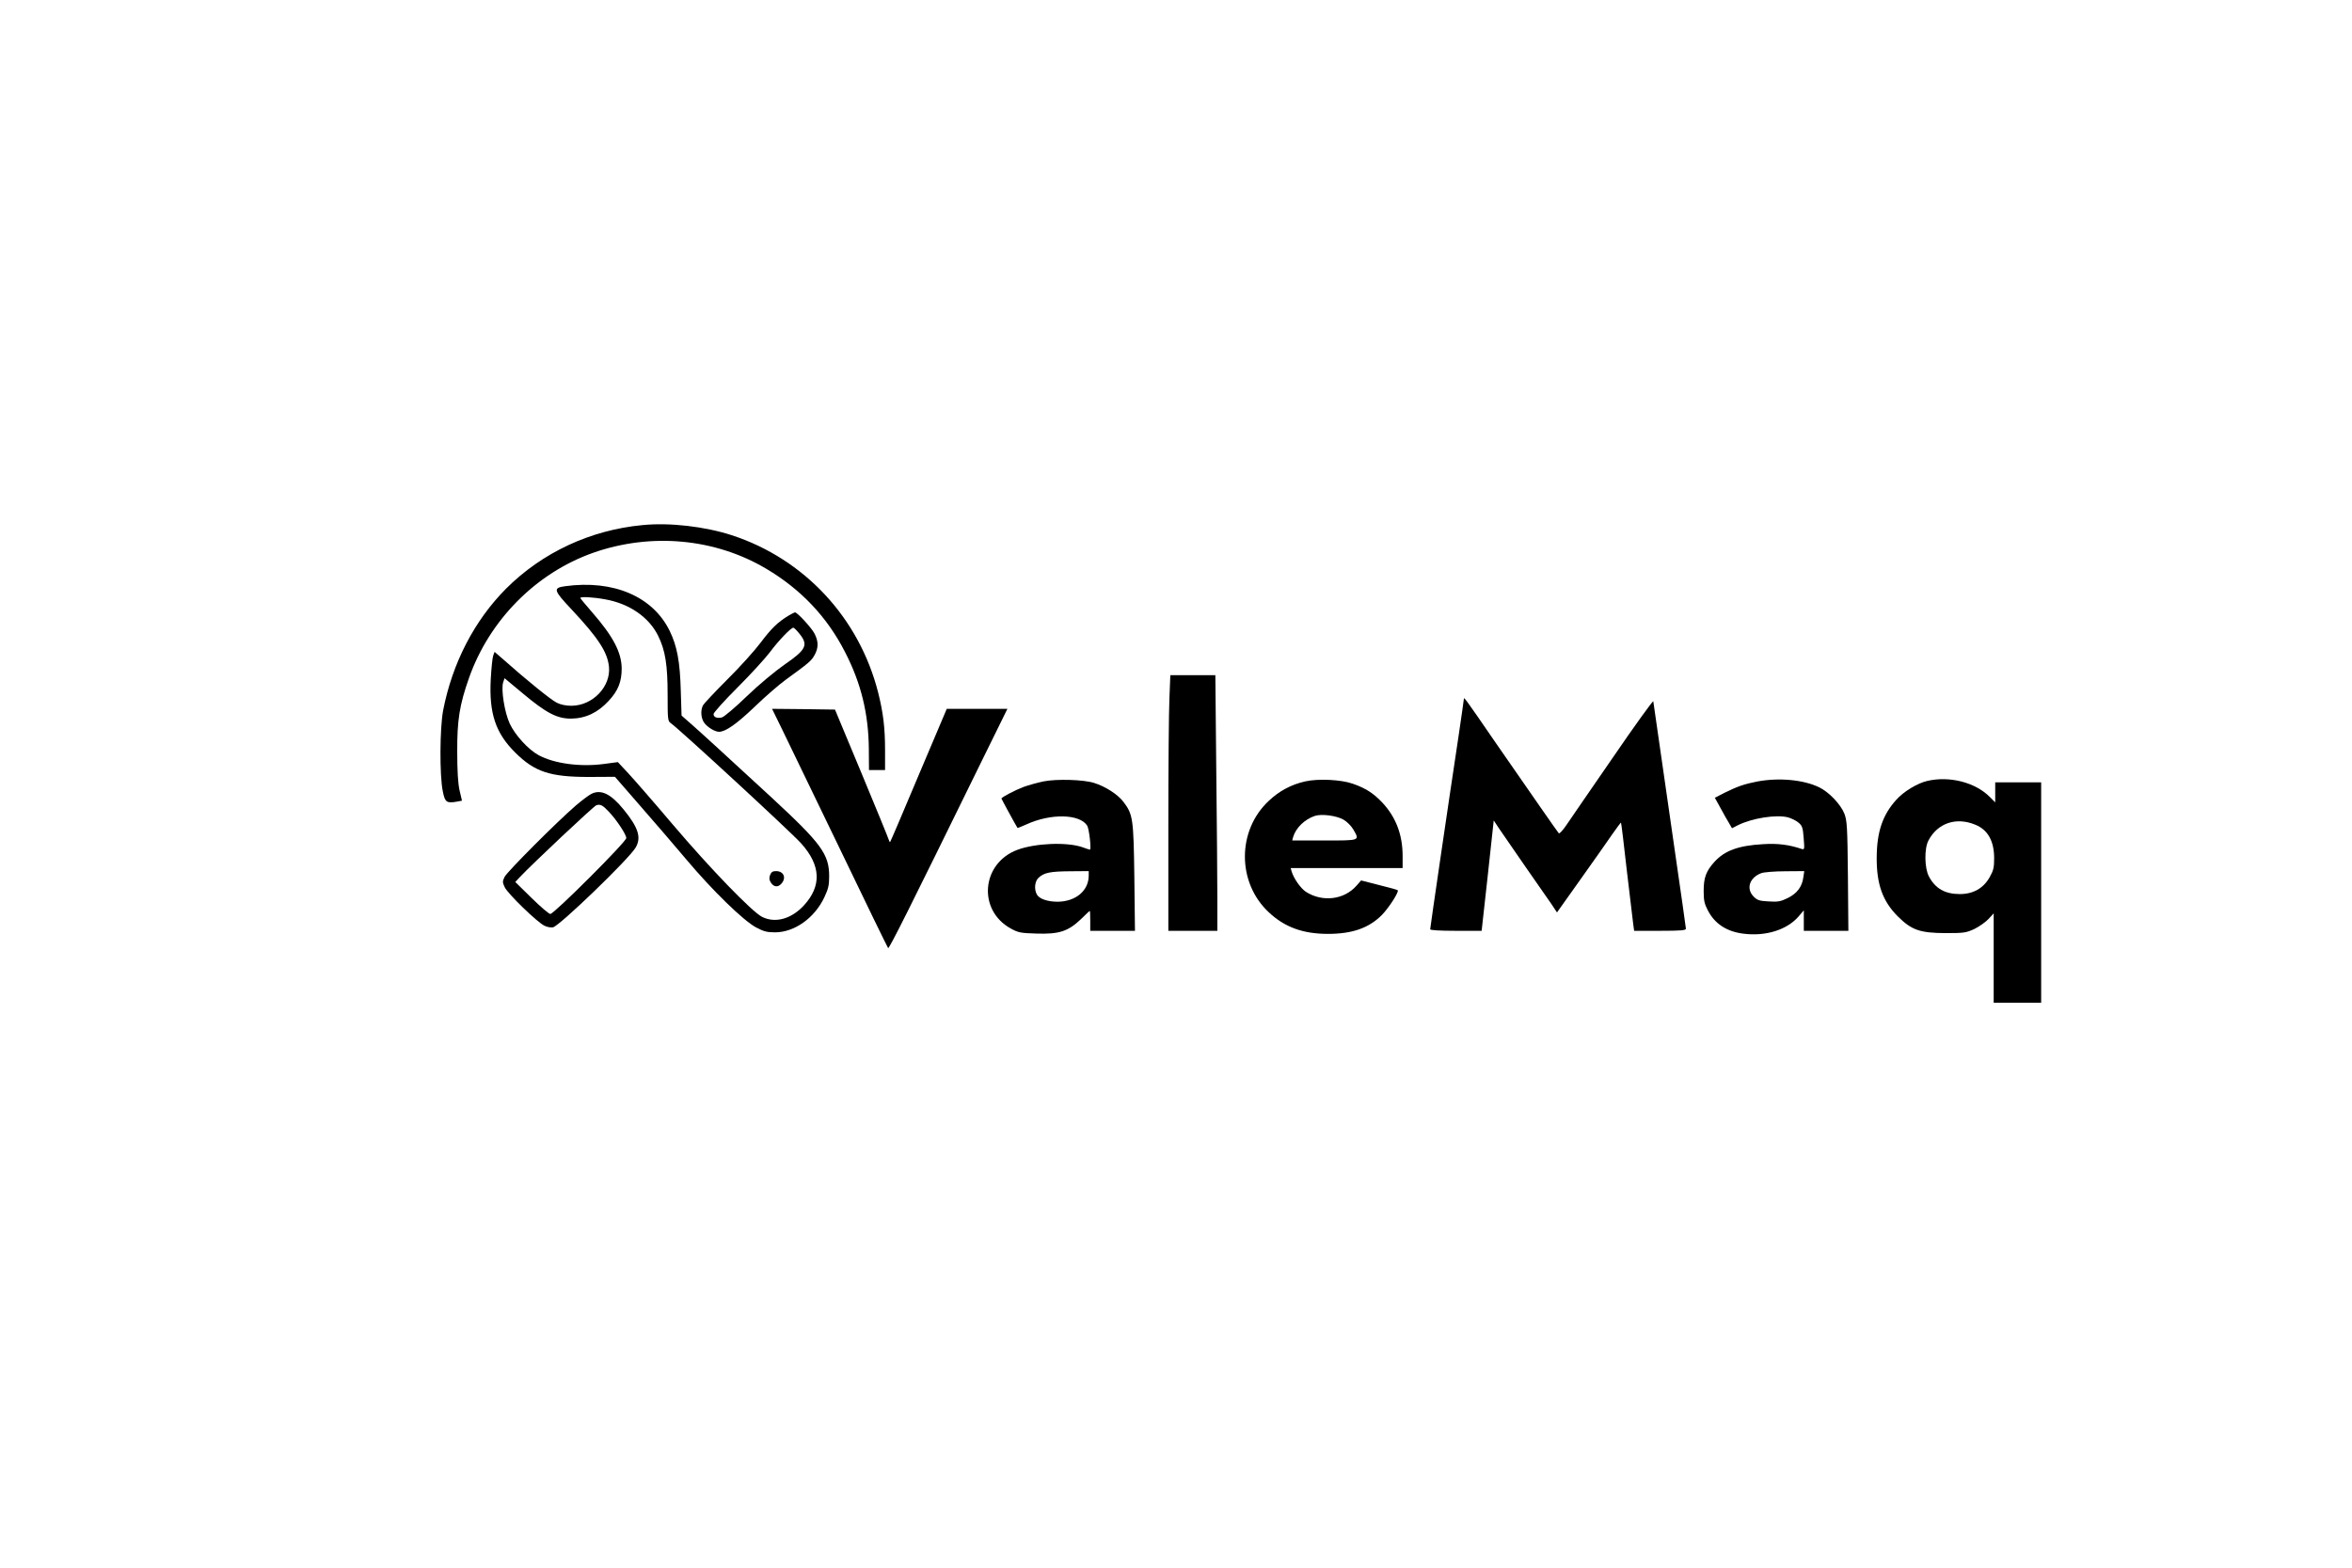
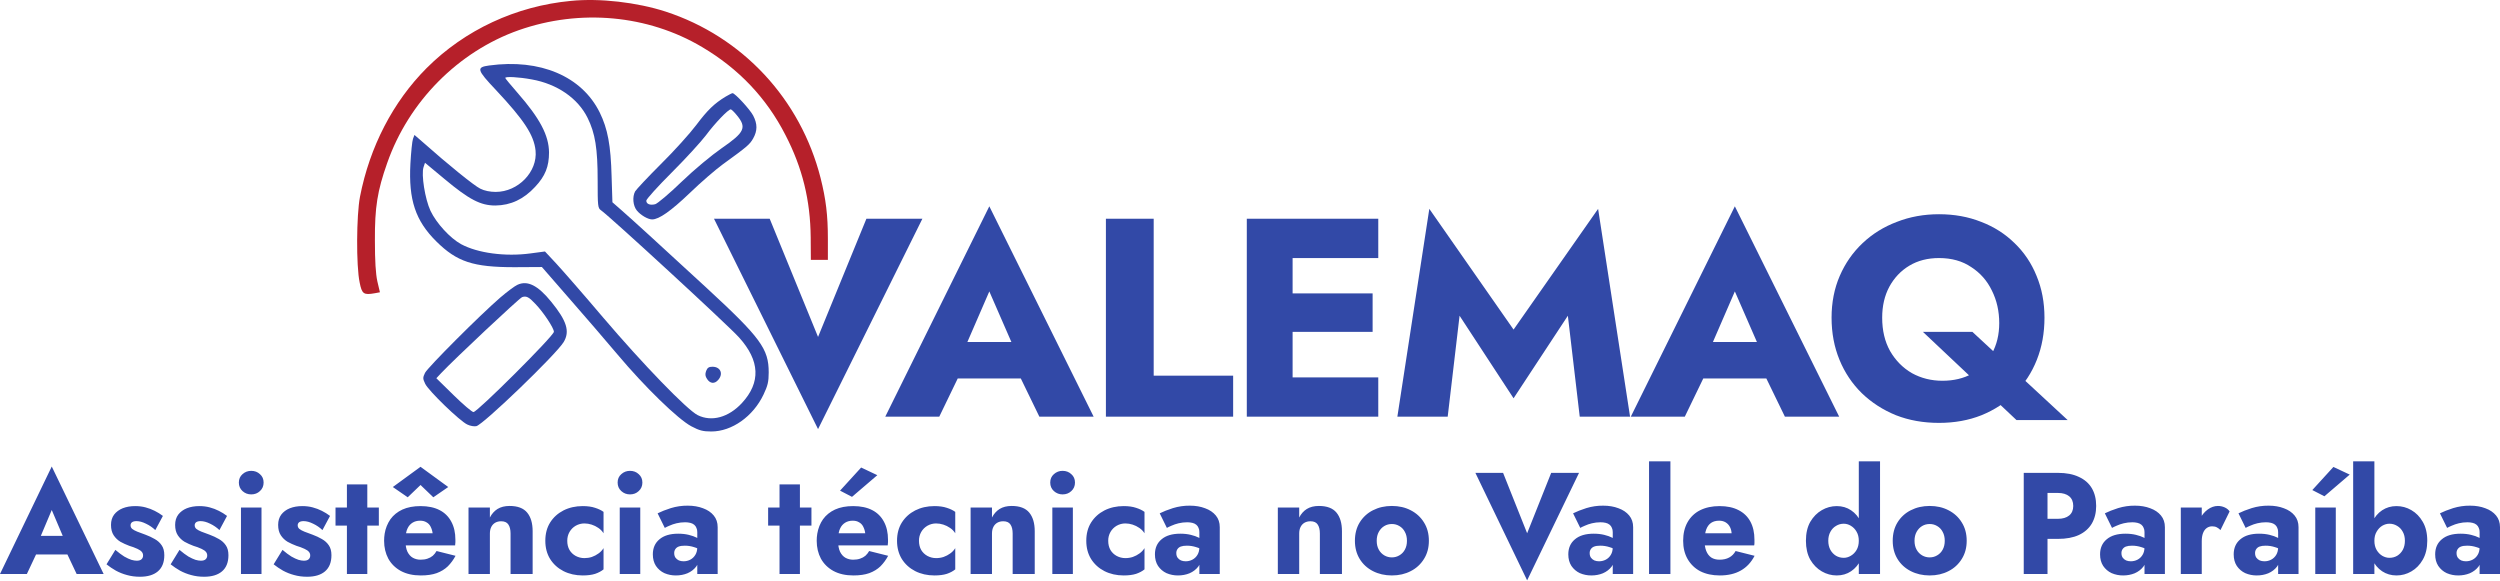
- <svg xmlns="http://www.w3.org/2000/svg" version="1.0" width="1536pt" height="1024pt" viewBox="0 0 1536 1024" preserveAspectRatio="xMidYMid meet">
-   <g transform="translate(0,1024) scale(0.1,-0.1)" fill="#000000" stroke="none">
-     <path d="M4195 6810 c-339 -32 -654 -179 -890 -415 -207 -208 -351 -486 -411 -795 -22 -115 -24 -426 -2 -530 14 -71 25 -78 93 -66 l32 6 -16 68 c-10 46 -15 124 -15 252 -1 205 15 306 76 479 133 380 438 688 811 820 378 133 796 95 1131 -104 226 -134 397 -314 514 -543 105 -203 154 -403 156 -634 l1 -138 53 0 52 0 0 129 c0 148 -12 245 -45 377 -124 488 -482 873 -956 1028 -176 57 -406 84 -584 66z" />
-     <path d="M3691 6411 c-81 -11 -77 -26 42 -152 174 -186 234 -278 244 -374 13 -130 -107 -255 -246 -255 -34 0 -70 7 -95 20 -36 17 -199 149 -353 286 l-53 46 -9 -24 c-5 -13 -12 -82 -16 -153 -12 -224 31 -353 160 -481 127 -126 227 -159 481 -159 l170 1 166 -191 c91 -104 227 -262 301 -350 167 -199 372 -399 455 -443 49 -26 71 -32 123 -32 127 0 258 93 322 228 26 55 32 79 32 137 0 146 -50 214 -382 521 -311 287 -449 413 -525 480 l-57 50 -5 159 c-5 193 -24 295 -73 395 -110 224 -367 334 -682 291z m262 -86 c157 -28 285 -116 345 -238 47 -95 62 -190 62 -386 0 -158 1 -171 20 -184 56 -39 787 -713 852 -786 129 -143 135 -278 18 -405 -82 -89 -187 -118 -273 -75 -66 33 -340 317 -584 604 -121 143 -252 293 -289 333 l-69 74 -90 -12 c-155 -21 -325 2 -427 57 -68 37 -153 130 -189 206 -34 73 -58 225 -43 270 l9 27 120 -100 c153 -128 223 -164 314 -164 95 1 175 39 245 115 63 67 86 126 86 213 -1 105 -56 210 -195 369 -41 47 -75 88 -75 91 0 10 82 6 163 -9z" />
-     <path d="M5029 4524 c-7 -20 -6 -32 6 -50 19 -29 46 -31 68 -6 34 38 15 82 -35 82 -22 0 -31 -6 -39 -26z" />
-     <path d="M5150 6219 c-71 -43 -113 -84 -182 -176 -39 -52 -137 -161 -218 -241 -81 -81 -152 -157 -159 -169 -18 -34 -13 -88 10 -117 23 -29 69 -56 95 -56 42 0 115 51 233 164 69 67 160 145 201 175 153 111 168 124 189 161 27 48 27 90 0 142 -20 38 -112 138 -127 138 -4 0 -23 -10 -42 -21z m68 -115 c63 -76 49 -106 -93 -204 -63 -44 -167 -130 -247 -207 -75 -73 -149 -135 -163 -139 -32 -8 -55 1 -55 22 0 9 70 87 156 173 86 86 181 190 212 231 54 73 137 160 153 160 4 0 21 -16 37 -36z" />
-     <path d="M7637 5678 c-4 -83 -7 -459 -7 -835 l0 -683 160 0 160 0 0 213 c0 116 -3 492 -7 835 l-6 622 -147 0 -147 0 -6 -152z" />
-     <path d="M9560 5675 c0 -6 -16 -116 -35 -245 -68 -449 -185 -1250 -185 -1260 0 -6 60 -10 168 -10 l168 0 40 361 39 360 35 -53 c20 -29 97 -141 171 -248 75 -107 152 -219 172 -247 l35 -53 155 218 c85 119 178 252 207 294 30 43 55 76 56 75 2 -1 19 -142 38 -312 20 -171 39 -329 42 -352 l6 -43 169 0 c137 0 169 3 169 14 0 7 -34 245 -75 527 -41 283 -88 611 -105 729 -17 118 -32 221 -33 229 -1 8 -121 -158 -266 -370 -146 -211 -282 -410 -304 -442 -22 -32 -43 -54 -47 -50 -10 11 -184 262 -410 588 -204 297 -210 304 -210 290z" />
-     <path d="M5109 5473 c37 -76 206 -426 376 -778 169 -352 311 -643 315 -648 6 -7 144 268 596 1191 l183 372 -198 0 -198 0 -183 -432 c-100 -238 -184 -435 -187 -438 -2 -2 -6 5 -9 15 -3 11 -83 207 -178 435 l-173 415 -205 3 -206 2 67 -137z" />
-     <path d="M6815 5136 c-38 -8 -97 -24 -130 -36 -58 -22 -145 -68 -145 -76 0 -3 97 -181 105 -192 1 -1 27 9 58 23 159 73 348 69 397 -8 13 -21 28 -157 18 -157 -3 0 -25 7 -49 16 -100 35 -306 27 -425 -17 -235 -88 -261 -394 -43 -514 49 -27 64 -30 169 -33 147 -5 206 15 289 94 30 30 56 54 58 54 2 0 3 -29 3 -65 l0 -65 146 0 146 0 -4 348 c-5 385 -9 412 -71 494 -37 49 -118 101 -192 124 -69 22 -244 27 -330 10z m295 -615 c0 -99 -85 -170 -203 -171 -66 0 -121 19 -136 48 -19 35 -13 87 12 109 36 33 75 41 205 42 l122 1 0 -29z" />
-     <path d="M8524 5136 c-93 -21 -169 -62 -238 -127 -208 -194 -208 -534 0 -728 103 -97 223 -141 386 -141 159 0 268 38 353 124 46 47 113 152 103 161 -2 3 -57 18 -122 34 l-117 30 -31 -35 c-81 -92 -223 -108 -330 -39 -35 24 -78 85 -93 133 l-6 22 365 0 366 0 0 78 c0 140 -44 255 -133 350 -59 62 -108 93 -193 123 -77 27 -226 34 -310 15z m250 -250 c23 -13 51 -42 64 -64 42 -74 48 -72 -189 -72 l-210 0 6 23 c18 60 76 116 143 138 45 14 141 1 186 -25z" />
-     <path d="M11475 5135 c-83 -16 -129 -32 -214 -74 l-62 -32 37 -67 c20 -37 45 -82 56 -99 l19 -33 37 19 c93 47 253 72 329 52 24 -7 55 -22 69 -35 24 -20 28 -33 33 -100 6 -74 6 -77 -14 -71 -83 28 -157 37 -250 31 -162 -9 -252 -42 -319 -116 -54 -60 -70 -102 -70 -190 0 -62 5 -84 27 -126 45 -88 124 -140 235 -153 145 -18 283 26 358 113 l34 40 0 -67 0 -67 146 0 145 0 -3 358 c-3 326 -6 361 -23 407 -24 61 -102 143 -166 173 -102 49 -262 64 -404 37z m302 -625 c-8 -62 -41 -106 -102 -136 -47 -23 -65 -26 -125 -22 -60 3 -74 8 -97 31 -52 52 -28 125 50 154 17 6 88 12 156 12 l124 1 -6 -40z" />
-     <path d="M12586 5139 c-65 -15 -155 -70 -202 -123 -89 -98 -127 -209 -128 -376 -1 -175 38 -286 138 -386 90 -89 143 -108 311 -109 121 0 134 2 189 27 32 16 73 45 92 65 l34 37 0 -292 0 -292 155 0 155 0 0 720 0 720 -150 0 -150 0 0 -65 0 -66 -35 35 c-95 96 -264 139 -409 105z m314 -286 c82 -33 123 -107 123 -219 0 -61 -4 -79 -30 -125 -40 -71 -107 -109 -194 -109 -97 0 -160 36 -202 115 -29 54 -31 183 -3 235 60 114 181 155 306 103z" />
-     <path d="M3865 5056 c-16 -7 -64 -43 -105 -78 -126 -109 -447 -431 -465 -466 -14 -30 -14 -35 1 -67 19 -42 214 -231 260 -252 18 -9 43 -13 56 -10 45 12 490 441 538 519 40 66 20 131 -77 250 -82 101 -146 133 -208 104z m111 -118 c50 -52 114 -149 114 -172 0 -25 -472 -496 -496 -496 -9 0 -64 47 -122 104 l-107 105 30 32 c83 88 481 462 499 469 26 9 42 1 82 -42z" />
-   </g>
+ <svg xmlns="http://www.w3.org/2000/svg" width="336" height="78" viewBox="0 0 336 78" fill="none">
+   <path d="M3.497 74.524L3.723 72.019H10.282L10.49 74.524H3.497ZM6.955 68.544L5.103 72.932L5.254 73.65L3.61 77.146H0L6.955 62.699L13.93 77.146H10.301L8.713 73.786L8.827 72.951L6.955 68.544ZM15.505 73.903C15.947 74.279 16.343 74.576 16.696 74.796C17.062 75.003 17.383 75.152 17.66 75.243C17.938 75.32 18.177 75.359 18.378 75.359C18.668 75.359 18.883 75.294 19.021 75.165C19.089 75.102 19.143 75.023 19.179 74.936C19.215 74.849 19.232 74.755 19.229 74.66C19.234 74.482 19.174 74.308 19.059 74.175C18.945 74.032 18.75 73.896 18.473 73.767C18.118 73.603 17.751 73.467 17.376 73.359C16.961 73.204 16.564 73.022 16.186 72.816C15.823 72.598 15.513 72.299 15.278 71.942C15.039 71.58 14.919 71.114 14.919 70.544C14.919 70 15.058 69.541 15.335 69.165C15.625 68.789 16.01 68.505 16.488 68.311C16.98 68.117 17.541 68.019 18.17 68.019C18.675 68.019 19.141 68.078 19.569 68.194C20.01 68.311 20.419 68.466 20.797 68.66C21.189 68.854 21.553 69.081 21.894 69.34L20.873 71.243C20.505 70.891 20.083 70.603 19.626 70.388C19.16 70.155 18.732 70.039 18.34 70.039C18.076 70.039 17.875 70.09 17.735 70.194C17.675 70.242 17.626 70.304 17.593 70.375C17.561 70.446 17.544 70.523 17.547 70.602C17.547 70.796 17.622 70.958 17.773 71.087C17.938 71.216 18.165 71.34 18.454 71.456C18.756 71.56 19.122 71.696 19.55 71.864C20.004 72.032 20.419 72.226 20.797 72.447C21.189 72.667 21.497 72.945 21.724 73.282C21.964 73.618 22.083 74.065 22.083 74.621C22.083 75.58 21.794 76.304 21.213 76.796C20.646 77.275 19.847 77.515 18.813 77.515C18.183 77.515 17.598 77.437 17.055 77.282C16.544 77.146 16.049 76.951 15.581 76.699C15.127 76.44 14.706 76.155 14.315 75.845L15.505 73.903ZM24.125 73.903C24.566 74.279 24.963 74.576 25.316 74.796C25.681 75.003 26.003 75.152 26.28 75.243C26.558 75.32 26.797 75.359 26.998 75.359C27.288 75.359 27.503 75.294 27.64 75.165C27.709 75.102 27.763 75.023 27.799 74.936C27.835 74.849 27.852 74.755 27.848 74.66C27.854 74.482 27.793 74.308 27.678 74.175C27.565 74.032 27.37 73.896 27.092 73.767C26.737 73.603 26.371 73.467 25.996 73.359C25.58 73.204 25.183 73.022 24.805 72.816C24.443 72.598 24.133 72.299 23.898 71.942C23.659 71.58 23.539 71.114 23.539 70.544C23.539 70 23.678 69.541 23.955 69.165C24.245 68.789 24.63 68.505 25.108 68.311C25.599 68.117 26.161 68.019 26.79 68.019C27.295 68.019 27.761 68.078 28.189 68.194C28.63 68.311 29.039 68.466 29.417 68.66C29.808 68.854 30.173 69.081 30.513 69.34L29.493 71.243C29.124 70.891 28.703 70.603 28.245 70.388C27.779 70.155 27.351 70.039 26.96 70.039C26.695 70.039 26.494 70.09 26.355 70.194C26.295 70.242 26.246 70.304 26.213 70.375C26.18 70.446 26.164 70.523 26.166 70.602C26.166 70.796 26.242 70.958 26.393 71.087C26.558 71.216 26.784 71.34 27.073 71.456C27.376 71.56 27.742 71.696 28.17 71.864C28.623 72.032 29.039 72.226 29.417 72.447C29.808 72.667 30.116 72.945 30.343 73.282C30.583 73.618 30.702 74.065 30.702 74.621C30.702 75.58 30.413 76.304 29.833 76.796C29.266 77.275 28.466 77.515 27.433 77.515C26.803 77.515 26.217 77.437 25.675 77.282C25.163 77.146 24.669 76.951 24.201 76.699C23.747 76.44 23.325 76.155 22.934 75.845L24.125 73.903ZM32.102 64.854C32.102 64.388 32.267 64.013 32.593 63.728C32.921 63.43 33.312 63.282 33.765 63.282C34.232 63.282 34.622 63.43 34.937 63.728C35.265 64.013 35.429 64.388 35.429 64.854C35.429 65.32 35.265 65.702 34.937 66C34.622 66.298 34.232 66.447 33.765 66.447C33.312 66.447 32.921 66.298 32.593 66C32.267 65.702 32.102 65.32 32.102 64.854ZM32.386 68.214H35.145V77.146H32.386V68.214ZM37.969 73.903C38.409 74.279 38.806 74.576 39.16 74.796C39.524 75.003 39.847 75.152 40.123 75.243C40.4 75.32 40.639 75.359 40.842 75.359C41.131 75.359 41.345 75.294 41.484 75.165C41.553 75.102 41.607 75.023 41.643 74.936C41.678 74.849 41.696 74.755 41.692 74.66C41.698 74.482 41.637 74.308 41.522 74.175C41.409 74.032 41.213 73.896 40.936 73.767C40.581 73.603 40.215 73.467 39.84 73.359C39.424 73.204 39.027 73.022 38.649 72.816C38.287 72.598 37.977 72.299 37.742 71.942C37.502 71.58 37.383 71.114 37.383 70.544C37.383 70 37.522 69.541 37.799 69.165C38.088 68.789 38.472 68.505 38.952 68.311C39.443 68.117 40.004 68.019 40.634 68.019C41.138 68.019 41.603 68.078 42.032 68.194C42.474 68.311 42.883 68.466 43.261 68.66C43.651 68.854 44.017 69.081 44.357 69.34L43.337 71.243C42.968 70.891 42.547 70.603 42.089 70.388C41.622 70.155 41.194 70.039 40.804 70.039C40.539 70.039 40.337 70.09 40.199 70.194C40.139 70.242 40.09 70.304 40.057 70.375C40.024 70.446 40.008 70.523 40.01 70.602C40.01 70.796 40.086 70.958 40.237 71.087C40.4 71.216 40.627 71.34 40.917 71.456C41.22 71.56 41.584 71.696 42.014 71.864C42.467 72.032 42.883 72.226 43.261 72.447C43.651 72.667 43.96 72.945 44.187 73.282C44.426 73.618 44.546 74.065 44.546 74.621C44.546 75.58 44.256 76.304 43.677 76.796C43.11 77.275 42.309 77.515 41.276 77.515C40.646 77.515 40.06 77.437 39.519 77.282C39.007 77.146 38.513 76.951 38.044 76.699C37.591 76.44 37.168 76.155 36.778 75.845L37.969 73.903ZM45.094 68.214H50.916V70.641H45.094V68.214ZM46.625 65.107H49.366V77.146H46.625V65.107ZM53.229 73.301V71.67H58.144C58.106 71.35 58.01 71.04 57.86 70.757C57.738 70.516 57.547 70.319 57.312 70.194C57.085 70.052 56.801 69.981 56.461 69.981C56.071 69.981 55.731 70.071 55.441 70.252C55.153 70.433 54.923 70.696 54.779 71.01C54.616 71.333 54.533 71.735 54.533 72.214L54.496 72.68C54.496 73.288 54.584 73.78 54.76 74.155C54.949 74.531 55.195 74.803 55.497 74.971C55.812 75.139 56.152 75.223 56.518 75.223C56.87 75.223 57.18 75.178 57.444 75.087C57.721 74.997 57.961 74.867 58.162 74.699C58.364 74.517 58.534 74.304 58.673 74.058L61.224 74.699C60.949 75.223 60.599 75.701 60.185 76.117C59.781 76.505 59.284 76.809 58.692 77.029C58.112 77.236 57.4 77.34 56.556 77.34C55.51 77.34 54.616 77.139 53.872 76.738C53.141 76.337 52.58 75.786 52.19 75.087C51.812 74.376 51.623 73.573 51.623 72.68C51.623 72.361 51.648 72.043 51.698 71.728C51.809 71.029 52.074 70.364 52.473 69.786C52.877 69.23 53.412 68.796 54.08 68.485C54.76 68.175 55.573 68.019 56.518 68.019C57.539 68.019 58.396 68.201 59.089 68.563C59.756 68.9 60.305 69.444 60.657 70.117C61.023 70.789 61.205 71.599 61.205 72.544V72.874C61.204 73.017 61.192 73.16 61.168 73.301H53.229ZM56.518 65.184L54.798 66.835L52.795 65.456L56.518 62.738L60.242 65.456L58.238 66.835L56.518 65.184ZM68.619 71.709C68.619 71.178 68.518 70.77 68.317 70.485C68.128 70.201 67.806 70.058 67.353 70.058C67.05 70.058 66.786 70.123 66.559 70.252C66.332 70.382 66.156 70.57 66.03 70.816C65.904 71.061 65.841 71.359 65.841 71.709V77.146H62.968V68.214H65.841V69.553C66.093 69.061 66.433 68.68 66.862 68.408C67.303 68.136 67.844 68 68.487 68C69.571 68 70.358 68.298 70.85 68.893C71.341 69.488 71.587 70.323 71.587 71.398V77.146H68.619V71.709ZM76.24 72.68C76.24 73.158 76.34 73.573 76.543 73.922C76.744 74.259 77.022 74.524 77.374 74.718C77.739 74.913 78.13 75.01 78.546 75.01C78.898 75.01 79.233 74.958 79.548 74.854C79.875 74.738 80.171 74.582 80.436 74.388C80.713 74.194 80.94 73.954 81.116 73.67V76.524C80.814 76.77 80.436 76.971 79.982 77.126C79.529 77.269 78.974 77.34 78.319 77.34C77.361 77.34 76.498 77.146 75.73 76.757C74.974 76.369 74.376 75.825 73.934 75.126C73.505 74.427 73.291 73.612 73.291 72.68C73.291 71.735 73.506 70.919 73.934 70.233C74.374 69.534 74.974 68.99 75.73 68.602C76.498 68.214 77.362 68.019 78.319 68.019C78.974 68.019 79.529 68.097 79.982 68.252C80.436 68.395 80.814 68.576 81.116 68.796V71.67C80.936 71.381 80.698 71.136 80.417 70.951C80.138 70.757 79.832 70.606 79.51 70.505C79.198 70.404 78.873 70.351 78.546 70.35C78.13 70.35 77.74 70.453 77.374 70.66C77.03 70.858 76.743 71.147 76.543 71.495C76.341 71.845 76.24 72.24 76.24 72.68ZM83.009 64.854C83.009 64.388 83.173 64.013 83.501 63.728C83.828 63.43 84.219 63.282 84.673 63.282C85.138 63.282 85.529 63.43 85.844 63.728C86.171 64.013 86.336 64.388 86.336 64.854C86.336 65.32 86.171 65.702 85.844 66C85.529 66.298 85.138 66.447 84.673 66.447C84.219 66.447 83.828 66.298 83.501 66C83.173 65.702 83.009 65.32 83.009 64.854ZM83.293 68.214H86.052V77.146H83.293V68.214ZM90.614 74.35C90.614 74.582 90.671 74.784 90.784 74.951C90.898 75.107 91.049 75.23 91.238 75.32C91.427 75.398 91.635 75.437 91.862 75.437C92.189 75.437 92.492 75.366 92.769 75.223C93.046 75.081 93.272 74.867 93.449 74.582C93.626 74.298 93.714 73.948 93.714 73.534L94.016 74.699C94.016 75.269 93.865 75.754 93.563 76.155C93.26 76.544 92.87 76.842 92.391 77.049C91.912 77.243 91.396 77.34 90.841 77.34C90.309 77.344 89.782 77.239 89.291 77.029C88.834 76.817 88.442 76.482 88.157 76.058C87.88 75.631 87.741 75.114 87.741 74.505C87.741 73.65 88.037 72.978 88.629 72.485C89.222 71.981 90.059 71.728 91.143 71.728C91.672 71.728 92.145 71.78 92.561 71.883C92.989 71.987 93.355 72.117 93.657 72.272C93.96 72.427 94.186 72.589 94.338 72.757V74.058C94.019 73.817 93.661 73.64 93.279 73.534C92.876 73.403 92.455 73.337 92.032 73.34C91.691 73.34 91.42 73.379 91.219 73.456C91.035 73.52 90.876 73.642 90.765 73.806C90.659 73.966 90.606 74.156 90.614 74.35ZM89.348 70.951L88.384 68.99C88.875 68.745 89.468 68.512 90.16 68.291C90.896 68.065 91.661 67.954 92.429 67.961C93.197 67.961 93.884 68.078 94.489 68.311C95.094 68.531 95.573 68.854 95.925 69.282C96.278 69.709 96.454 70.233 96.454 70.854V77.146H93.714V71.515C93.714 71.294 93.676 71.107 93.6 70.951C93.538 70.784 93.434 70.637 93.298 70.524C93.143 70.4 92.962 70.313 92.769 70.272C92.54 70.217 92.305 70.191 92.069 70.194C91.679 70.194 91.294 70.24 90.916 70.33C90.586 70.409 90.263 70.519 89.953 70.66C89.745 70.743 89.543 70.84 89.348 70.951ZM103.237 68.214H109.058V70.641H103.237V68.214ZM104.768 65.107H107.509V77.146H104.768V65.107ZM111.372 73.301V71.67H116.286C116.249 71.35 116.152 71.04 116.003 70.757C115.881 70.516 115.689 70.319 115.454 70.194C115.228 70.052 114.944 69.981 114.604 69.981C114.213 69.981 113.872 70.071 113.583 70.252C113.295 70.433 113.065 70.696 112.922 71.01C112.757 71.333 112.676 71.735 112.676 72.214L112.638 72.68C112.638 73.288 112.726 73.78 112.903 74.155C113.092 74.531 113.338 74.803 113.64 74.971C113.955 75.139 114.295 75.223 114.661 75.223C115.013 75.223 115.322 75.178 115.587 75.087C115.864 74.997 116.103 74.867 116.305 74.699C116.506 74.517 116.676 74.304 116.815 74.058L119.367 74.699C119.092 75.222 118.741 75.7 118.327 76.117C117.924 76.505 117.426 76.809 116.834 77.029C116.254 77.236 115.542 77.34 114.698 77.34C113.652 77.34 112.757 77.139 112.014 76.738C111.283 76.337 110.723 75.786 110.332 75.087C109.954 74.376 109.765 73.573 109.765 72.68C109.764 72.361 109.789 72.043 109.841 71.728C109.967 70.99 110.225 70.343 110.616 69.786C111.018 69.23 111.554 68.796 112.222 68.485C112.903 68.175 113.716 68.019 114.661 68.019C115.681 68.019 116.537 68.201 117.231 68.563C117.899 68.901 118.447 69.444 118.8 70.117C119.165 70.789 119.348 71.599 119.348 72.544V72.874C119.348 73.003 119.335 73.146 119.31 73.301H111.372ZM117.912 63.864L114.509 66.777L112.903 65.942L115.738 62.835L117.912 63.864ZM123.51 72.68C123.51 73.158 123.611 73.573 123.812 73.922C124.015 74.259 124.291 74.524 124.644 74.718C125.01 74.913 125.4 75.01 125.816 75.01C126.169 75.01 126.503 74.958 126.818 74.854C127.146 74.738 127.441 74.582 127.706 74.388C127.984 74.194 128.211 73.954 128.386 73.67V76.524C128.084 76.77 127.706 76.971 127.252 77.126C126.799 77.269 126.245 77.34 125.589 77.34C124.632 77.34 123.769 77.146 123 76.757C122.244 76.369 121.645 75.825 121.204 75.126C120.776 74.427 120.561 73.612 120.561 72.68C120.561 71.735 120.776 70.919 121.204 70.233C121.645 69.534 122.244 68.99 123 68.602C123.769 68.214 124.632 68.019 125.589 68.019C126.245 68.019 126.799 68.097 127.252 68.252C127.706 68.395 128.084 68.576 128.386 68.796V71.67C128.207 71.381 127.968 71.136 127.687 70.951C127.408 70.756 127.102 70.606 126.78 70.505C126.468 70.404 126.143 70.351 125.816 70.35C125.4 70.35 125.01 70.453 124.644 70.66C124.291 70.867 124.015 71.146 123.812 71.495C123.608 71.854 123.504 72.264 123.51 72.68ZM136.101 71.709C136.101 71.178 136 70.77 135.798 70.485C135.609 70.201 135.288 70.058 134.834 70.058C134.532 70.058 134.267 70.123 134.041 70.252C133.814 70.382 133.637 70.57 133.511 70.816C133.386 71.061 133.322 71.359 133.322 71.709V77.146H130.449V68.214H133.322V69.553C133.575 69.061 133.915 68.68 134.343 68.408C134.784 68.136 135.326 68 135.968 68C137.052 68 137.84 68.298 138.331 68.893C138.822 69.488 139.068 70.323 139.068 71.398V77.146H136.101V71.709ZM141.151 64.854C141.151 64.388 141.314 64.013 141.642 63.728C141.964 63.433 142.383 63.273 142.814 63.282C143.28 63.282 143.671 63.43 143.986 63.728C144.314 64.013 144.478 64.388 144.478 64.854C144.478 65.32 144.314 65.702 143.986 66C143.671 66.298 143.28 66.447 142.814 66.447C142.383 66.455 141.964 66.295 141.642 66C141.314 65.702 141.151 65.32 141.151 64.854ZM141.434 68.214H144.194V77.146H141.434V68.214ZM148.945 72.68C148.945 73.158 149.046 73.573 149.247 73.922C149.449 74.259 149.726 74.524 150.079 74.718C150.444 74.913 150.835 75.01 151.251 75.01C151.604 75.01 151.938 74.958 152.252 74.854C152.58 74.738 152.876 74.582 153.141 74.388C153.419 74.194 153.645 73.954 153.821 73.67V76.524C153.519 76.77 153.141 76.971 152.687 77.126C152.233 77.269 151.68 77.34 151.024 77.34C150.066 77.34 149.204 77.146 148.434 76.757C147.678 76.369 147.08 75.825 146.639 75.126C146.211 74.427 145.996 73.612 145.996 72.68C145.996 71.735 146.211 70.919 146.639 70.233C147.08 69.534 147.678 68.99 148.434 68.602C149.204 68.214 150.066 68.019 151.024 68.019C151.68 68.019 152.233 68.097 152.687 68.252C153.141 68.395 153.519 68.576 153.821 68.796V71.67C153.641 71.381 153.403 71.136 153.122 70.951C152.843 70.756 152.537 70.606 152.215 70.505C151.903 70.404 151.578 70.351 151.251 70.35C150.835 70.35 150.444 70.453 150.079 70.66C149.726 70.867 149.449 71.146 149.247 71.495C149.043 71.854 148.939 72.264 148.945 72.68ZM158.096 74.35C158.096 74.582 158.152 74.784 158.266 74.951C158.379 75.107 158.53 75.23 158.719 75.32C158.908 75.398 159.116 75.437 159.343 75.437C159.671 75.437 159.973 75.366 160.25 75.223C160.53 75.079 160.766 74.857 160.931 74.582C161.107 74.298 161.195 73.948 161.195 73.534L161.498 74.699C161.498 75.269 161.346 75.754 161.044 76.155C160.742 76.544 160.351 76.842 159.872 77.049C159.394 77.243 158.877 77.34 158.322 77.34C157.791 77.344 157.264 77.239 156.772 77.029C156.316 76.817 155.924 76.481 155.638 76.058C155.362 75.631 155.223 75.114 155.223 74.505C155.223 73.65 155.519 72.978 156.111 72.485C156.703 71.981 157.542 71.728 158.625 71.728C159.154 71.728 159.626 71.78 160.042 71.883C160.471 71.987 160.836 72.117 161.139 72.272C161.441 72.427 161.668 72.589 161.819 72.757V74.058C161.501 73.817 161.142 73.64 160.761 73.534C160.357 73.403 159.936 73.337 159.513 73.34C159.173 73.34 158.903 73.379 158.7 73.456C158.517 73.52 158.358 73.643 158.247 73.806C158.141 73.966 158.088 74.156 158.096 74.35ZM156.829 70.951L155.865 68.99C156.357 68.745 156.949 68.512 157.642 68.291C158.378 68.065 159.142 67.954 159.91 67.961C160.679 67.961 161.365 68.078 161.97 68.311C162.575 68.531 163.054 68.854 163.407 69.282C163.76 69.709 163.936 70.233 163.936 70.854V77.146H161.195V71.515C161.195 71.294 161.157 71.107 161.082 70.951C161.02 70.784 160.915 70.636 160.779 70.524C160.624 70.4 160.443 70.313 160.25 70.272C160.021 70.217 159.786 70.191 159.551 70.194C159.161 70.194 158.776 70.24 158.398 70.33C158.067 70.409 157.745 70.519 157.434 70.66C157.157 70.777 156.956 70.874 156.829 70.951ZM177.391 71.709C177.391 71.178 177.29 70.77 177.089 70.485C176.9 70.201 176.579 70.058 176.125 70.058C175.823 70.058 175.558 70.123 175.331 70.252C175.104 70.382 174.928 70.57 174.802 70.816C174.675 71.061 174.613 71.359 174.613 71.709V77.146H171.74V68.214H174.613V69.553C174.864 69.061 175.204 68.68 175.634 68.408C176.074 68.136 176.616 68 177.259 68C178.342 68 179.13 68.298 179.622 68.893C180.113 69.488 180.359 70.323 180.359 71.398V77.146H177.391V71.709ZM182.1 72.68C182.1 71.735 182.315 70.913 182.743 70.214C183.176 69.511 183.791 68.946 184.52 68.582C185.276 68.194 186.126 68 187.071 68C188.016 68 188.861 68.194 189.604 68.582C190.36 68.971 190.953 69.515 191.381 70.214C191.822 70.913 192.042 71.735 192.042 72.68C192.042 73.612 191.822 74.427 191.381 75.126C190.948 75.829 190.333 76.394 189.604 76.757C188.861 77.146 188.016 77.34 187.071 77.34C186.126 77.34 185.276 77.146 184.52 76.757C183.764 76.369 183.172 75.825 182.743 75.126C182.315 74.427 182.1 73.612 182.1 72.68ZM185.03 72.68C185.03 73.146 185.125 73.547 185.314 73.883C185.49 74.201 185.746 74.464 186.055 74.645C186.365 74.826 186.715 74.918 187.071 74.913C187.437 74.913 187.771 74.822 188.073 74.641C188.389 74.459 188.634 74.207 188.81 73.883C188.999 73.547 189.094 73.146 189.094 72.68C189.094 72.214 188.999 71.813 188.81 71.476C188.643 71.149 188.387 70.879 188.073 70.699C187.769 70.517 187.423 70.423 187.071 70.427C186.693 70.427 186.353 70.517 186.051 70.699C185.748 70.881 185.503 71.139 185.314 71.476C185.125 71.813 185.03 72.214 185.03 72.68ZM205.247 71.67L208.479 63.553H212.222L205.247 78L198.292 63.553H202.015L205.247 71.67ZM213.653 74.35C213.653 74.582 213.71 74.784 213.823 74.951C213.937 75.107 214.088 75.23 214.277 75.32C214.466 75.398 214.674 75.437 214.901 75.437C215.229 75.437 215.531 75.366 215.808 75.223C216.088 75.079 216.324 74.857 216.489 74.582C216.665 74.298 216.753 73.948 216.753 73.534L217.056 74.699C217.056 75.269 216.904 75.754 216.602 76.155C216.299 76.544 215.909 76.842 215.43 77.049C214.952 77.243 214.435 77.34 213.88 77.34C213.349 77.344 212.821 77.239 212.33 77.029C211.874 76.817 211.482 76.481 211.196 76.058C210.919 75.631 210.78 75.114 210.78 74.505C210.78 73.65 211.077 72.978 211.669 72.485C212.261 71.981 213.1 71.728 214.183 71.728C214.712 71.728 215.184 71.78 215.6 71.883C216.029 71.987 216.394 72.117 216.696 72.272C216.999 72.427 217.226 72.589 217.377 72.757V74.058C217.059 73.817 216.7 73.64 216.318 73.534C215.915 73.403 215.494 73.337 215.071 73.34C214.731 73.34 214.46 73.379 214.258 73.456C214.075 73.52 213.916 73.643 213.805 73.806C213.699 73.966 213.646 74.156 213.653 74.35ZM212.387 70.951L211.423 68.99C211.915 68.745 212.507 68.512 213.2 68.291C213.935 68.065 214.7 67.954 215.468 67.961C216.237 67.961 216.923 68.078 217.528 68.311C218.133 68.531 218.612 68.854 218.965 69.282C219.318 69.709 219.494 70.233 219.494 70.854V77.146H216.753V71.515C216.753 71.294 216.715 71.107 216.64 70.951C216.578 70.784 216.473 70.636 216.337 70.524C216.182 70.4 216.001 70.313 215.808 70.272C215.579 70.217 215.344 70.191 215.109 70.194C214.718 70.194 214.334 70.24 213.956 70.33C213.625 70.409 213.302 70.519 212.992 70.66C212.715 70.777 212.514 70.874 212.387 70.951ZM221.631 62H224.504V77.146H221.631V62ZM231.148 77.34C230.14 77.34 229.264 77.152 228.521 76.777C227.814 76.411 227.224 75.845 226.82 75.146C226.416 74.447 226.215 73.624 226.215 72.68C226.215 71.721 226.41 70.893 226.801 70.194C227.191 69.495 227.777 68.934 228.483 68.582C229.227 68.207 230.102 68.019 231.11 68.019C232.119 68.019 232.969 68.201 233.662 68.563C234.354 68.913 234.884 69.424 235.249 70.097C235.615 70.77 235.798 71.585 235.798 72.544V72.971C235.798 73.1 235.785 73.211 235.76 73.301H227.821V71.67H233.189L232.509 72.563C232.577 72.462 232.628 72.351 232.66 72.233C232.71 72.09 232.736 71.974 232.736 71.883C232.736 71.495 232.667 71.158 232.528 70.874C232.399 70.6 232.195 70.371 231.942 70.214C231.689 70.058 231.394 69.981 231.053 69.981C230.625 69.981 230.266 70.078 229.976 70.272C229.686 70.466 229.466 70.764 229.315 71.165C229.176 71.553 229.1 72.046 229.088 72.641C229.088 73.184 229.163 73.65 229.315 74.039C229.466 74.427 229.693 74.725 229.995 74.932C230.297 75.126 230.669 75.223 231.11 75.223C231.614 75.223 232.043 75.126 232.395 74.932C232.761 74.738 233.05 74.447 233.265 74.058L235.816 74.699C235.363 75.58 234.746 76.24 233.964 76.68C233.196 77.119 232.256 77.34 231.148 77.34ZM249.823 62H252.677V77.146H249.823V62ZM242.716 72.68C242.716 71.67 242.912 70.822 243.302 70.136C243.706 69.45 244.222 68.925 244.852 68.563C245.462 68.206 246.153 68.019 246.855 68.019C247.586 68.019 248.229 68.207 248.783 68.582C249.35 68.958 249.797 69.495 250.125 70.194C250.453 70.881 250.617 71.709 250.617 72.68C250.617 73.638 250.453 74.466 250.125 75.165C249.797 75.864 249.35 76.401 248.783 76.777C248.229 77.152 247.586 77.34 246.855 77.34C246.153 77.341 245.462 77.153 244.852 76.796C244.222 76.434 243.706 75.91 243.302 75.223C242.912 74.524 242.716 73.677 242.716 72.68ZM245.721 72.68C245.721 73.146 245.816 73.553 246.005 73.903C246.194 74.24 246.446 74.505 246.761 74.699C247.076 74.881 247.422 74.971 247.8 74.971C248.128 74.971 248.443 74.881 248.746 74.699C249.06 74.517 249.319 74.259 249.52 73.922C249.722 73.573 249.823 73.158 249.823 72.68C249.823 72.201 249.722 71.793 249.52 71.456C249.336 71.124 249.068 70.85 248.746 70.66C248.46 70.484 248.134 70.39 247.8 70.388C247.422 70.388 247.076 70.485 246.761 70.68C246.446 70.861 246.194 71.126 246.005 71.476C245.816 71.813 245.721 72.214 245.721 72.68ZM254.382 72.68C254.382 71.735 254.596 70.913 255.024 70.214C255.457 69.51 256.072 68.945 256.801 68.582C257.557 68.194 258.408 68 259.353 68C260.298 68 261.142 68.194 261.885 68.582C262.641 68.971 263.234 69.515 263.662 70.214C264.103 70.913 264.324 71.735 264.324 72.68C264.324 73.612 264.103 74.427 263.662 75.126C263.229 75.829 262.614 76.394 261.885 76.757C261.142 77.146 260.298 77.34 259.353 77.34C258.408 77.34 257.557 77.146 256.801 76.757C256.045 76.369 255.452 75.825 255.024 75.126C254.596 74.427 254.382 73.612 254.382 72.68ZM257.311 72.68C257.311 73.146 257.406 73.547 257.595 73.883C257.771 74.201 258.028 74.464 258.337 74.645C258.646 74.826 258.997 74.918 259.353 74.913C259.718 74.913 260.052 74.822 260.354 74.641C260.664 74.464 260.92 74.202 261.091 73.883C261.28 73.547 261.375 73.146 261.375 72.68C261.375 72.214 261.28 71.813 261.091 71.476C260.924 71.149 260.668 70.879 260.354 70.699C260.05 70.517 259.704 70.423 259.353 70.427C258.975 70.427 258.634 70.517 258.332 70.699C258.03 70.881 257.784 71.139 257.595 71.476C257.406 71.813 257.311 72.214 257.311 72.68ZM271.991 63.553H275.185V77.146H271.991V63.553ZM273.994 66.252V63.553H276.584C277.704 63.553 278.644 63.735 279.4 64.097C280.168 64.447 280.747 64.951 281.139 65.612C281.529 66.272 281.725 67.068 281.725 68C281.725 68.906 281.529 69.696 281.139 70.369C280.747 71.029 280.168 71.541 279.4 71.903C278.644 72.252 277.704 72.427 276.584 72.427H273.994V69.728H276.584C277.226 69.728 277.73 69.58 278.096 69.282C278.46 68.984 278.644 68.556 278.644 68C278.644 67.43 278.46 66.997 278.096 66.699C277.73 66.401 277.226 66.252 276.584 66.252H273.994ZM285.122 74.35C285.122 74.582 285.179 74.784 285.292 74.951C285.405 75.107 285.557 75.23 285.746 75.32C285.935 75.398 286.143 75.437 286.369 75.437C286.697 75.437 287 75.366 287.277 75.223C287.557 75.079 287.792 74.857 287.957 74.582C288.134 74.298 288.222 73.948 288.222 73.534L288.524 74.699C288.524 75.269 288.373 75.754 288.07 76.155C287.768 76.544 287.378 76.842 286.899 77.049C286.42 77.243 285.903 77.34 285.349 77.34C284.817 77.344 284.29 77.239 283.799 77.029C283.342 76.817 282.95 76.481 282.665 76.058C282.388 75.631 282.249 75.114 282.249 74.505C282.249 73.65 282.546 72.978 283.137 72.485C283.73 71.981 284.568 71.728 285.651 71.728C286.18 71.728 286.653 71.78 287.069 71.883C287.498 71.987 287.863 72.117 288.165 72.272C288.467 72.427 288.694 72.589 288.845 72.757V74.058C288.527 73.817 288.168 73.64 287.787 73.534C287.384 73.403 286.963 73.337 286.539 73.34C286.199 73.34 285.929 73.379 285.727 73.456C285.543 73.52 285.384 73.643 285.273 73.806C285.168 73.966 285.115 74.156 285.122 74.35ZM283.856 70.951L282.892 68.99C283.383 68.745 283.976 68.512 284.668 68.291C285.404 68.065 286.169 67.954 286.936 67.961C287.706 67.961 288.392 68.078 288.997 68.311C289.601 68.531 290.081 68.854 290.433 69.282C290.786 69.709 290.962 70.233 290.962 70.854V77.146H288.222V71.515C288.222 71.294 288.184 71.107 288.108 70.951C288.046 70.784 287.942 70.636 287.806 70.524C287.651 70.4 287.47 70.313 287.277 70.272C287.047 70.217 286.813 70.191 286.577 70.194C286.187 70.194 285.802 70.24 285.424 70.33C285.094 70.409 284.771 70.519 284.46 70.66C284.184 70.777 283.982 70.874 283.856 70.951ZM295.916 68.214V77.146H293.1V68.214H295.916ZM298.43 71.243C298.287 71.093 298.121 70.969 297.939 70.874C297.774 70.784 297.566 70.738 297.315 70.738C297.037 70.738 296.791 70.816 296.578 70.971C296.363 71.126 296.2 71.352 296.086 71.65C295.973 71.948 295.916 72.311 295.916 72.738L295.236 71.709C295.236 70.997 295.368 70.362 295.633 69.806C295.91 69.249 296.269 68.809 296.71 68.485C297.15 68.162 297.611 68 298.09 68C298.404 68 298.707 68.065 298.997 68.194C299.286 68.323 299.507 68.505 299.659 68.738L298.43 71.243ZM303.081 74.35C303.081 74.582 303.138 74.784 303.252 74.951C303.365 75.107 303.516 75.23 303.705 75.32C303.894 75.398 304.102 75.437 304.329 75.437C304.657 75.437 304.959 75.366 305.236 75.223C305.516 75.079 305.752 74.857 305.917 74.582C306.093 74.298 306.181 73.948 306.181 73.534L306.484 74.699C306.484 75.269 306.332 75.754 306.03 76.155C305.728 76.544 305.337 76.842 304.858 77.049C304.38 77.243 303.863 77.34 303.308 77.34C302.777 77.344 302.249 77.239 301.758 77.029C301.302 76.817 300.91 76.481 300.624 76.058C300.347 75.631 300.209 75.114 300.209 74.505C300.209 73.65 300.505 72.978 301.097 72.485C301.689 71.981 302.528 71.728 303.611 71.728C304.14 71.728 304.612 71.78 305.028 71.883C305.457 71.987 305.822 72.117 306.124 72.272C306.427 72.427 306.654 72.589 306.805 72.757V74.058C306.487 73.817 306.128 73.64 305.746 73.534C305.343 73.403 304.922 73.337 304.499 73.34C304.159 73.34 303.889 73.379 303.686 73.456C303.503 73.52 303.344 73.643 303.233 73.806C303.127 73.966 303.074 74.156 303.081 74.35ZM301.815 70.951L300.851 68.99C301.343 68.745 301.935 68.512 302.628 68.291C303.363 68.065 304.128 67.954 304.896 67.961C305.665 67.961 306.351 68.078 306.956 68.311C307.561 68.531 308.04 68.854 308.393 69.282C308.746 69.709 308.922 70.233 308.922 70.854V77.146H306.181V71.515C306.181 71.294 306.143 71.107 306.068 70.951C306.006 70.784 305.901 70.636 305.765 70.524C305.61 70.4 305.429 70.313 305.236 70.272C305.007 70.217 304.772 70.191 304.537 70.194C304.147 70.194 303.762 70.24 303.384 70.33C303.053 70.409 302.73 70.519 302.42 70.66C302.143 70.777 301.942 70.874 301.815 70.951ZM311.172 68.214H313.931V77.146H311.172V68.214ZM315.803 63.786L312.4 66.699L310.775 65.864L313.61 62.757L315.803 63.786ZM319.118 62V77.146H316.264V62H319.118ZM326.225 72.68C326.225 73.677 326.022 74.524 325.62 75.223C325.228 75.91 324.718 76.434 324.089 76.796C323.471 77.158 322.803 77.34 322.085 77.34C321.367 77.34 320.724 77.152 320.157 76.777C319.59 76.401 319.142 75.864 318.815 75.165C318.487 74.466 318.324 73.638 318.324 72.68C318.324 71.709 318.487 70.881 318.815 70.194C319.142 69.495 319.59 68.958 320.157 68.582C320.724 68.207 321.367 68.019 322.085 68.019C322.803 68.019 323.471 68.201 324.089 68.563C324.718 68.925 325.228 69.45 325.62 70.136C326.022 70.822 326.225 71.67 326.225 72.68ZM323.219 72.68C323.219 72.214 323.125 71.813 322.936 71.476C322.747 71.126 322.494 70.861 322.18 70.68C321.866 70.486 321.506 70.385 321.14 70.388C320.812 70.388 320.491 70.479 320.176 70.66C319.874 70.842 319.622 71.107 319.42 71.456C319.218 71.793 319.118 72.201 319.118 72.68C319.118 73.158 319.218 73.573 319.42 73.922C319.622 74.259 319.874 74.517 320.176 74.699C320.491 74.881 320.812 74.971 321.14 74.971C321.518 74.971 321.864 74.881 322.18 74.699C322.494 74.505 322.747 74.24 322.936 73.903C323.125 73.553 323.219 73.146 323.219 72.68ZM330.16 74.35C330.16 74.582 330.216 74.784 330.33 74.951C330.443 75.107 330.594 75.23 330.783 75.32C330.972 75.398 331.18 75.437 331.407 75.437C331.734 75.437 332.037 75.366 332.314 75.223C332.591 75.081 332.818 74.867 332.995 74.582C333.171 74.298 333.259 73.948 333.259 73.534L333.562 74.699C333.562 75.269 333.411 75.754 333.108 76.155C332.806 76.544 332.414 76.842 331.936 77.049C331.457 77.243 330.94 77.34 330.386 77.34C329.855 77.344 329.328 77.239 328.837 77.029C328.38 76.817 327.988 76.482 327.703 76.058C327.425 75.631 327.287 75.114 327.287 74.505C327.287 73.65 327.583 72.978 328.175 72.485C328.767 71.981 329.605 71.728 330.689 71.728C331.218 71.728 331.691 71.78 332.106 71.883C332.535 71.987 332.9 72.117 333.203 72.272C333.505 72.427 333.732 72.589 333.883 72.757V74.058C333.565 73.818 333.206 73.64 332.825 73.534C332.421 73.403 332 73.337 331.577 73.34C331.237 73.34 330.966 73.379 330.764 73.456C330.581 73.52 330.422 73.642 330.311 73.806C330.205 73.966 330.152 74.156 330.16 74.35ZM328.893 70.951L327.929 68.99C328.421 68.745 329.012 68.512 329.706 68.291C330.442 68.065 331.206 67.954 331.974 67.961C332.742 67.961 333.429 68.078 334.034 68.311C334.639 68.531 335.117 68.854 335.471 69.282C335.823 69.709 336 70.233 336 70.854V77.146H333.259V71.515C333.259 71.294 333.222 71.107 333.146 70.951C333.083 70.784 332.979 70.637 332.844 70.524C332.688 70.4 332.507 70.314 332.314 70.272C332.085 70.217 331.85 70.191 331.615 70.194C331.224 70.194 330.84 70.24 330.462 70.33C330.131 70.409 329.809 70.519 329.498 70.66C329.22 70.777 329.019 70.874 328.893 70.951Z" fill="#3249A7" />
+   <path d="M76.73 0.12C69.344 0.816 62.48 4.015 57.338 9.15C52.828 13.674 49.689 19.723 48.382 26.445C47.902 28.947 47.859 35.714 48.339 37.976C48.643 39.521 48.883 39.673 50.365 39.412L51.062 39.282L50.714 37.802C50.496 36.802 50.387 35.104 50.387 32.32C50.365 27.86 50.714 25.662 52.043 21.898C54.941 13.631 61.587 6.93 69.714 4.058C77.951 1.165 87.059 1.991 94.358 6.321C99.283 9.236 103.009 13.152 105.558 18.134C107.846 22.551 108.914 26.902 108.958 31.928L108.979 34.93H111.267V32.124C111.267 28.904 111.006 26.794 110.287 23.922C107.585 13.305 99.784 4.928 89.456 1.556C85.621 0.316 80.608 -0.27 76.73 0.12Z" fill="#B6202A" />
+   <path d="M65.748 8.8C63.984 9.04 64.071 9.367 66.664 12.108C70.455 16.154 71.763 18.156 71.98 20.245C72.264 23.073 69.649 25.793 66.62 25.793C65.88 25.793 65.095 25.64 64.55 25.357C63.766 24.987 60.214 22.116 56.858 19.135L55.703 18.135L55.507 18.656C55.398 18.939 55.246 20.441 55.159 21.986C54.897 26.859 55.834 29.666 58.645 32.45C61.412 35.191 63.591 35.91 69.125 35.91L72.83 35.888L76.447 40.043C78.43 42.306 81.394 45.743 83.006 47.658C86.645 51.988 91.112 56.338 92.92 57.296C93.988 57.861 94.467 57.992 95.601 57.992C98.368 57.992 101.222 55.969 102.617 53.032C103.183 51.835 103.314 51.312 103.314 50.051C103.314 46.874 102.225 45.395 94.99 38.716C88.214 32.472 85.207 29.73 83.551 28.273L82.309 27.185L82.199 23.725C82.091 19.527 81.677 17.308 80.609 15.132C78.212 10.259 72.612 7.865 65.749 8.801L65.748 8.8ZM71.458 10.672C74.878 11.282 77.668 13.196 78.975 15.85C79.999 17.917 80.325 19.984 80.325 24.248C80.325 27.685 80.348 27.968 80.762 28.251C81.982 29.099 97.91 43.763 99.327 45.351C102.137 48.463 102.268 51.4 99.719 54.163C97.932 56.099 95.644 56.73 93.77 55.795C92.332 55.077 86.362 48.898 81.045 42.654C78.408 39.543 75.554 36.279 74.748 35.409L73.244 33.799L71.284 34.06C67.906 34.517 64.202 34.016 61.979 32.82C60.497 32.015 58.645 29.991 57.861 28.338C57.12 26.75 56.597 23.443 56.924 22.464L57.12 21.876L59.735 24.052C63.068 26.837 64.594 27.62 66.576 27.62C68.646 27.598 70.39 26.772 71.915 25.118C73.288 23.661 73.789 22.377 73.789 20.484C73.767 18.2 72.569 15.915 69.539 12.456C68.647 11.433 67.906 10.541 67.906 10.476C67.906 10.259 69.694 10.346 71.458 10.672Z" fill="#3249A7" />
+   <path d="M94.903 49.855C94.751 50.29 94.772 50.551 95.034 50.943C95.448 51.574 96.036 51.618 96.516 51.073C97.256 50.247 96.842 49.29 95.753 49.29C95.274 49.29 95.077 49.42 94.903 49.855ZM97.54 12.978C95.993 13.914 95.078 14.806 93.574 16.808C92.724 17.938 90.589 20.31 88.824 22.05C87.059 23.813 85.512 25.466 85.359 25.727C84.967 26.467 85.076 27.642 85.577 28.273C86.078 28.903 87.081 29.491 87.647 29.491C88.562 29.491 90.153 28.381 92.724 25.923C94.228 24.466 96.211 22.769 97.104 22.116C100.438 19.701 100.765 19.418 101.222 18.613C101.811 17.569 101.811 16.655 101.222 15.523C100.787 14.697 98.782 12.521 98.455 12.521C98.368 12.521 97.954 12.739 97.54 12.978ZM99.022 15.48C100.394 17.134 100.089 17.786 96.995 19.918C95.622 20.876 93.356 22.747 91.613 24.422C89.979 26.01 88.366 27.359 88.061 27.446C87.364 27.62 86.863 27.424 86.863 26.967C86.863 26.772 88.388 25.075 90.262 23.204C92.136 21.333 94.206 19.07 94.882 18.178C96.058 16.59 97.867 14.697 98.215 14.697C98.303 14.697 98.673 15.045 99.022 15.48ZM69.54 38.28C69.191 38.433 68.145 39.216 67.252 39.978C64.506 42.349 57.512 49.355 57.12 50.116C56.815 50.769 56.815 50.878 57.142 51.574C57.555 52.488 61.804 56.6 62.807 57.057C63.199 57.252 63.744 57.339 64.027 57.274C65.007 57.013 74.704 47.68 75.75 45.983C76.622 44.547 76.186 43.133 74.072 40.543C72.285 38.346 70.891 37.649 69.54 38.28ZM71.959 40.848C73.049 41.979 74.443 44.09 74.443 44.59C74.443 45.134 64.158 55.381 63.635 55.381C63.439 55.381 62.24 54.359 60.976 53.119L58.645 50.834L59.299 50.138C61.107 48.224 69.779 40.087 70.172 39.934C70.738 39.739 71.087 39.913 71.959 40.848Z" fill="#3249A7" />
+   <path d="M109.946 45.284L116.444 29.4H123.968L109.946 57.672L95.962 29.4H103.448L109.946 45.284ZM126.01 50.87L126.466 45.968H139.652L140.07 50.87H126.01ZM132.964 39.166L129.24 47.754L129.544 49.16L126.238 56H118.98L132.964 27.728L146.986 56H139.69L136.498 49.426L136.726 47.792L132.964 39.166ZM148.634 29.4H155.056V50.49H165.734V56H148.634V29.4ZM171.826 56V50.718H185.24V56H171.826ZM171.826 34.682V29.4H185.24V34.682H171.826ZM171.826 44.6V39.432H184.48V44.6H171.826ZM167.57 29.4H173.726V56H167.57V29.4ZM196.166 42.434L194.57 56H187.806L192.1 28.07L203.424 44.296L214.786 28.07L219.08 56H212.316L210.72 42.434L203.424 53.53L196.166 42.434ZM226.21 50.87L226.666 45.968H239.852L240.27 50.87H226.21ZM233.164 39.166L229.44 47.754L229.744 49.16L226.438 56H219.18L233.164 27.728L247.186 56H239.89L236.698 49.426L236.926 47.792L233.164 39.166ZM252.965 42.7C252.965 44.423 253.32 45.917 254.029 47.184C254.764 48.451 255.739 49.439 256.955 50.148C258.196 50.832 259.564 51.174 261.059 51.174C262.579 51.174 263.909 50.857 265.049 50.224C266.189 49.591 267.076 48.691 267.709 47.526C268.368 46.335 268.697 44.967 268.697 43.422C268.697 41.826 268.368 40.369 267.709 39.052C267.076 37.735 266.151 36.683 264.935 35.898C263.744 35.087 262.3 34.682 260.603 34.682C259.083 34.682 257.753 35.024 256.613 35.708C255.473 36.392 254.574 37.342 253.915 38.558C253.282 39.749 252.965 41.129 252.965 42.7ZM246.163 42.7C246.163 40.648 246.53 38.773 247.265 37.076C248 35.379 249.026 33.909 250.343 32.668C251.66 31.427 253.193 30.477 254.941 29.818C256.689 29.134 258.576 28.792 260.603 28.792C262.655 28.792 264.542 29.134 266.265 29.818C267.988 30.477 269.482 31.427 270.749 32.668C272.041 33.909 273.029 35.379 273.713 37.076C274.422 38.773 274.777 40.648 274.777 42.7C274.777 44.752 274.435 46.639 273.751 48.362C273.067 50.085 272.092 51.579 270.825 52.846C269.558 54.113 268.051 55.101 266.303 55.81C264.58 56.494 262.68 56.836 260.603 56.836C258.5 56.836 256.575 56.494 254.827 55.81C253.079 55.101 251.546 54.113 250.229 52.846C248.937 51.579 247.936 50.085 247.227 48.362C246.518 46.639 246.163 44.752 246.163 42.7ZM258.437 44.6H265.087L277.893 56.456H271.015L258.437 44.6Z" fill="#3249A7" />
</svg>
